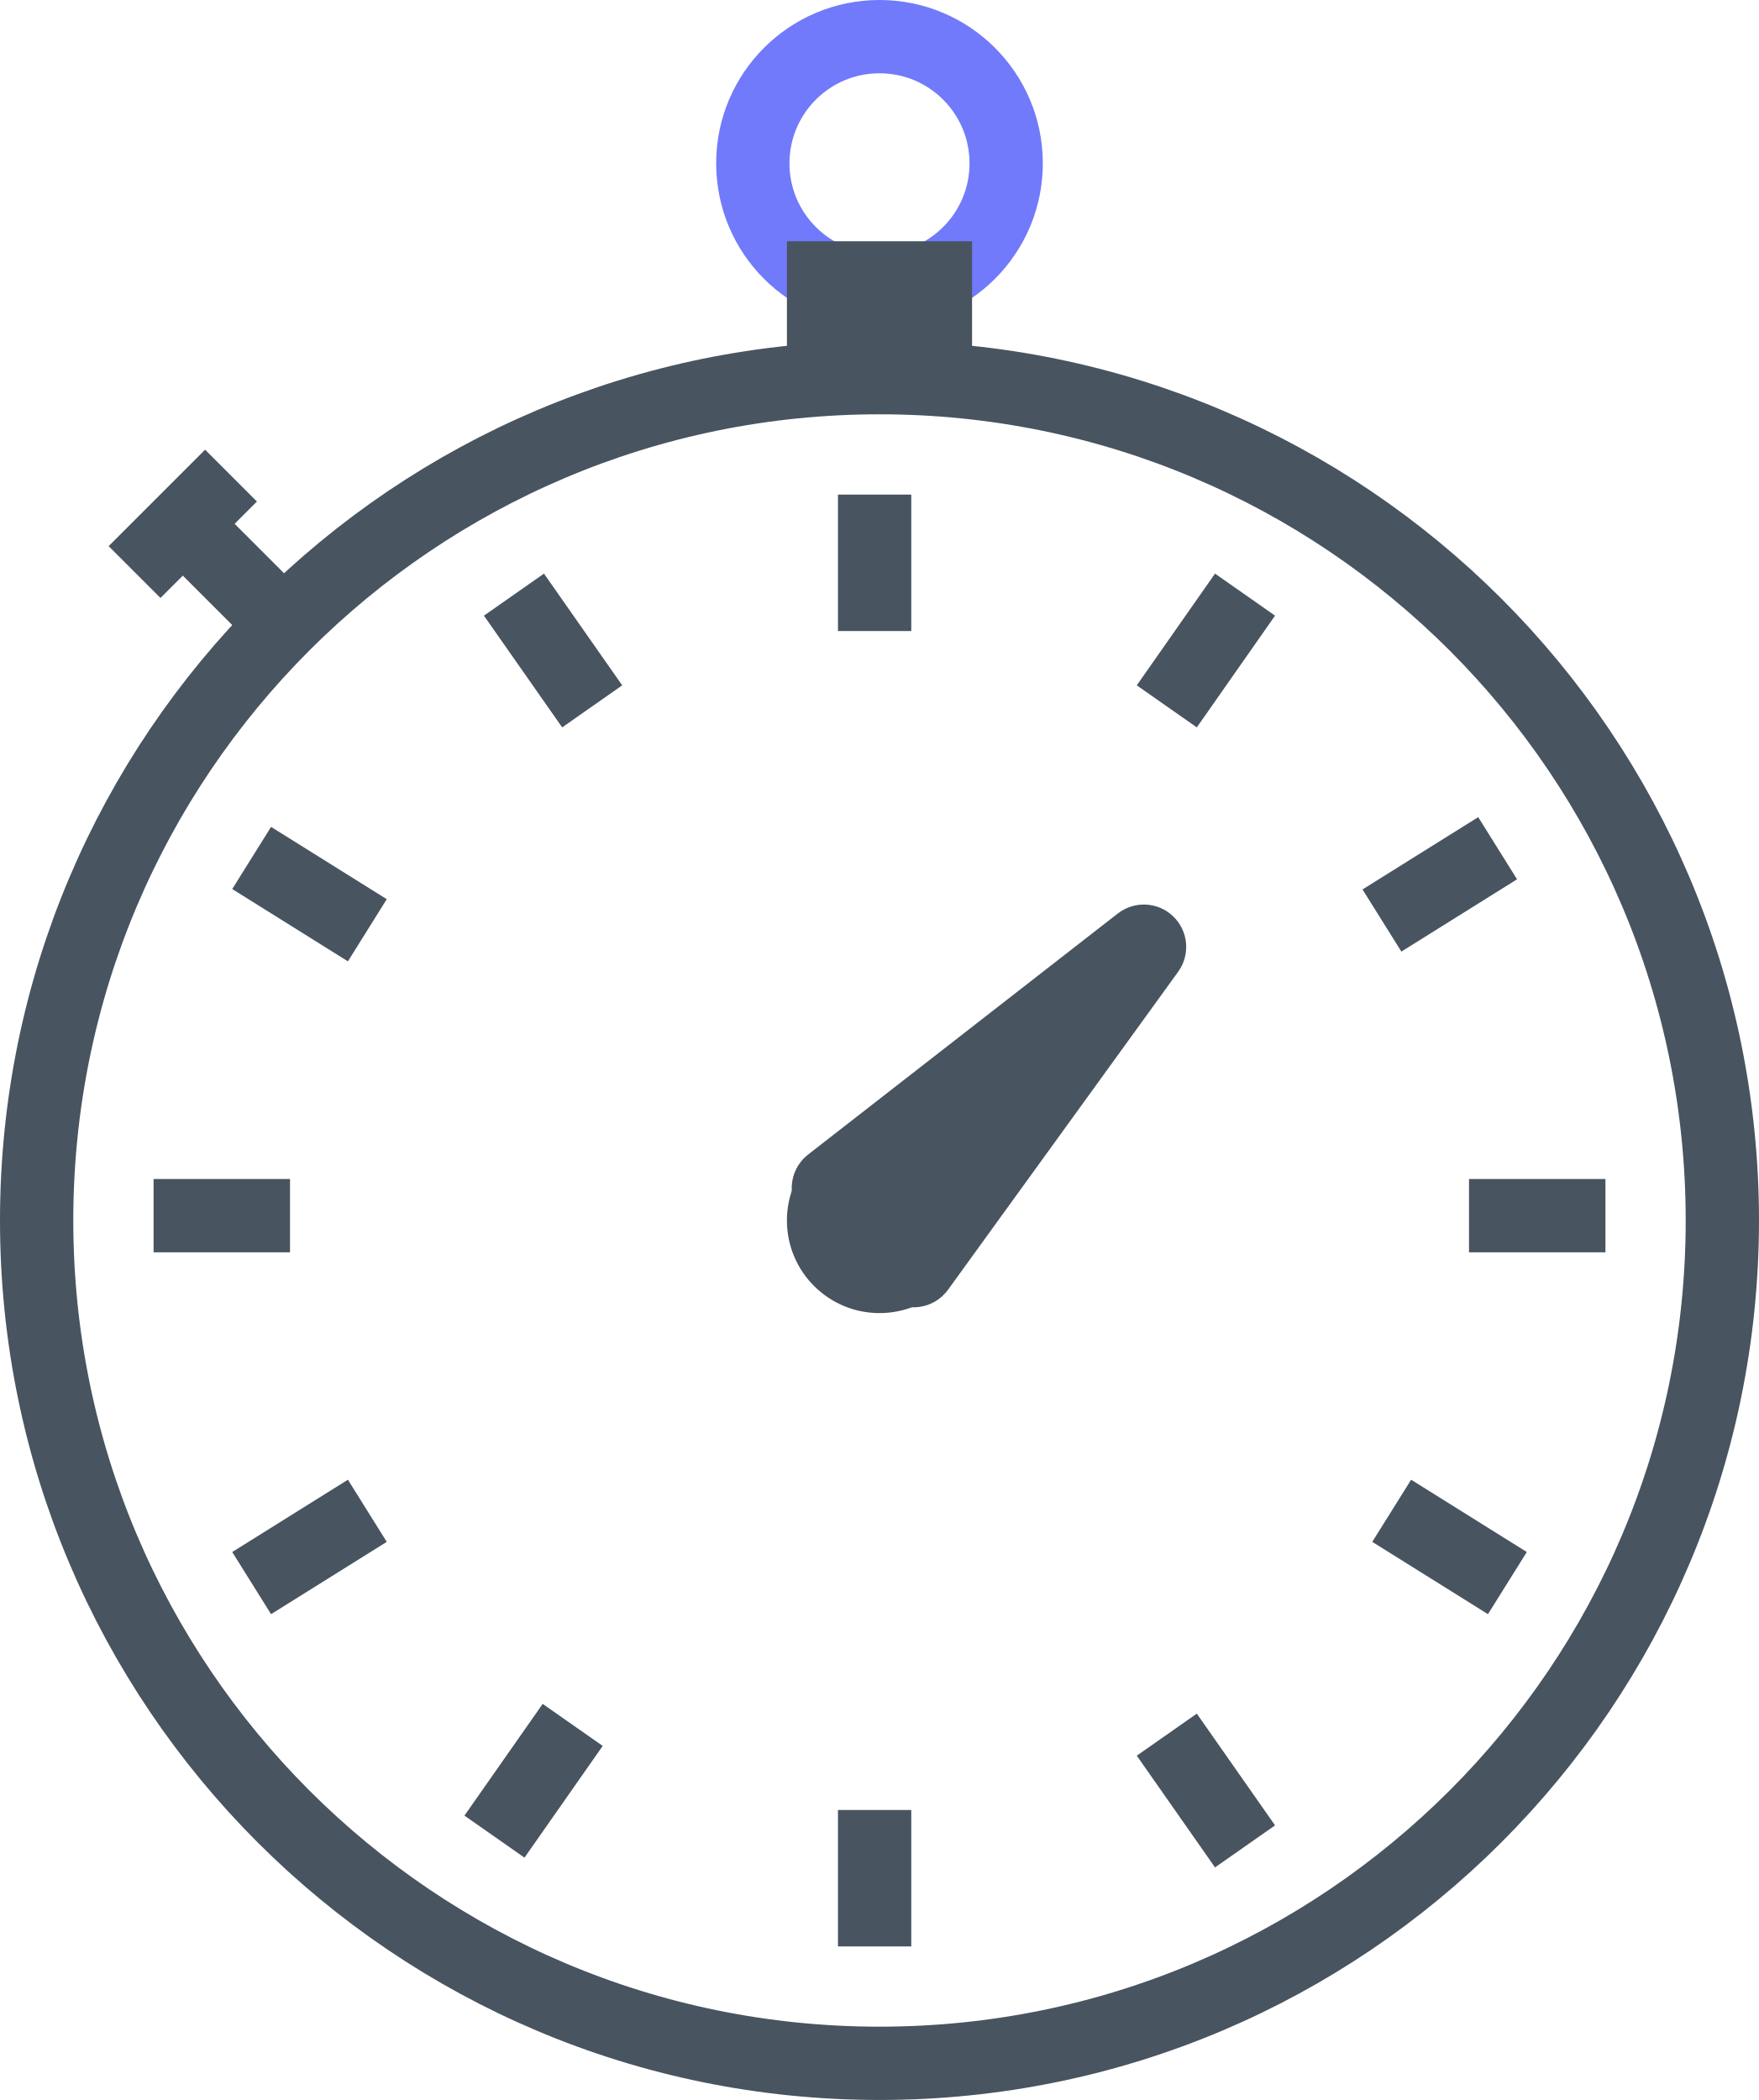
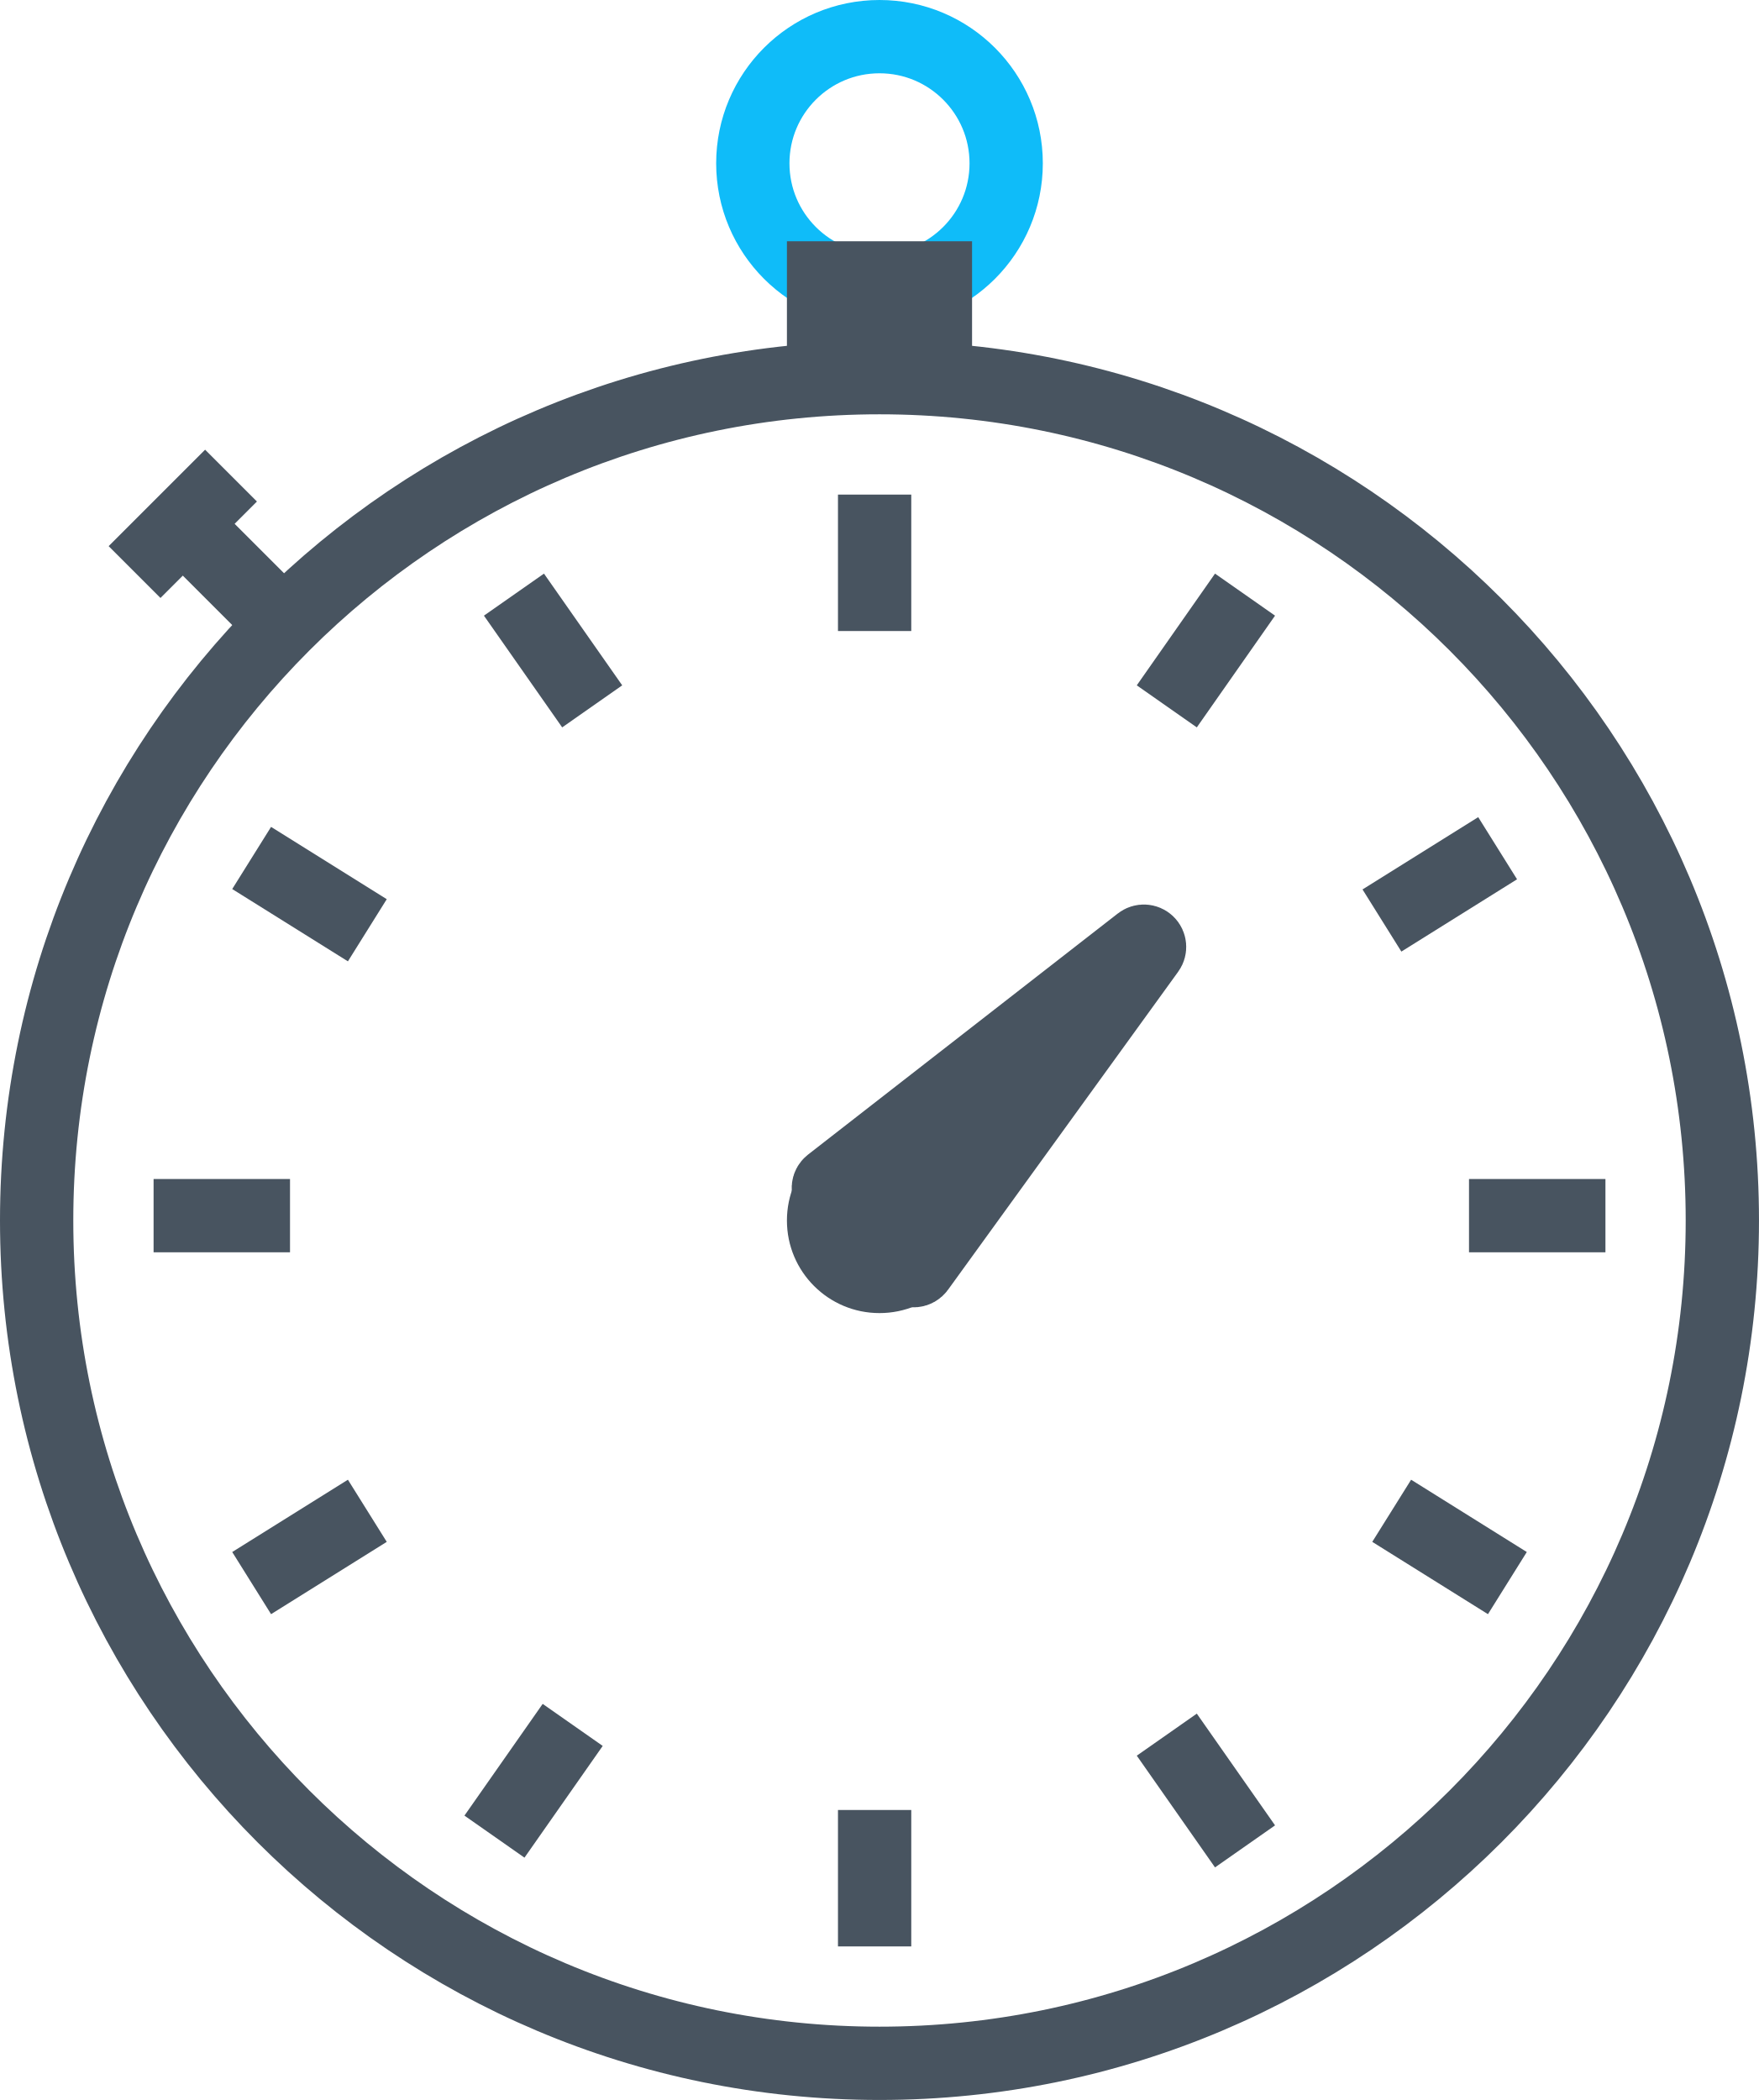
<svg xmlns="http://www.w3.org/2000/svg" viewBox="0 0 48 57.307">
  <g id="Gruppe_450" data-name="Gruppe 450" transform="translate(-806 -785)">
    <ellipse id="Ellipse_56" data-name="Ellipse 56" cx="23" cy="23" rx="23" ry="23" transform="translate(807 795.306)" fill="none" stroke="#485460" stroke-miterlimit="10" stroke-width="2" />
-     <ellipse id="Ellipse_57" data-name="Ellipse 57" cx="3.457" cy="3.457" rx="3.457" ry="3.457" transform="translate(826.543 786)" fill="none" stroke="#717AFA" stroke-miterlimit="10" stroke-width="2" />
+     <ellipse id="Ellipse_57" data-name="Ellipse 57" cx="3.457" cy="3.457" rx="3.457" ry="3.457" transform="translate(826.543 786)" fill="none" stroke="#0fbcf9" stroke-miterlimit="10" stroke-width="2" />
    <ellipse id="Ellipse_58" data-name="Ellipse 58" cx="2.526" cy="2.526" rx="2.526" ry="2.526" transform="translate(827.474 815.781)" fill="#485460" />
    <line id="Linie_39" data-name="Linie 39" y2="3.723" transform="translate(829.867 798.497)" fill="none" stroke="#485460" stroke-miterlimit="10" stroke-width="2" />
    <line id="Linie_40" data-name="Linie 40" x2="2.632" y2="2.632" transform="translate(811.002 799.308)" fill="none" stroke="#485460" stroke-miterlimit="10" stroke-width="2" />
    <line id="Linie_41" data-name="Linie 41" x1="2.632" y2="2.632" transform="translate(809.672 797.979)" fill="none" stroke="#485460" stroke-miterlimit="10" stroke-width="2" />
    <line id="Linie_42" data-name="Linie 42" x1="2.135" y2="3.049" transform="translate(837.84 801.227)" fill="none" stroke="#485460" stroke-miterlimit="10" stroke-width="2" />
    <line id="Linie_43" data-name="Linie 43" x2="2.135" y2="3.049" transform="translate(820.025 801.227)" fill="none" stroke="#485460" stroke-miterlimit="10" stroke-width="2" />
    <line id="Linie_44" data-name="Linie 44" x1="3.157" y2="1.973" transform="translate(843.711 808.147)" fill="none" stroke="#485460" stroke-miterlimit="10" stroke-width="2" />
    <line id="Linie_45" data-name="Linie 45" x2="3.157" y2="1.973" transform="translate(812.867 808.413)" fill="none" stroke="#485460" stroke-miterlimit="10" stroke-width="2" />
    <line id="Linie_46" data-name="Linie 46" y2="3.723" transform="translate(829.867 834.393)" fill="none" stroke="#485460" stroke-miterlimit="10" stroke-width="2" />
    <line id="Linie_47" data-name="Linie 47" x1="3.157" y2="1.973" transform="translate(812.867 826.228)" fill="none" stroke="#485460" stroke-miterlimit="10" stroke-width="2" />
    <line id="Linie_48" data-name="Linie 48" x2="3.157" y2="1.973" transform="translate(843.977 826.228)" fill="none" stroke="#485460" stroke-miterlimit="10" stroke-width="2" />
    <line id="Linie_49" data-name="Linie 49" x1="3.723" transform="translate(810.191 818.174)" fill="none" stroke="#485460" stroke-miterlimit="10" stroke-width="2" />
    <line id="Linie_50" data-name="Linie 50" x1="3.723" transform="translate(846.087 818.174)" fill="none" stroke="#485460" stroke-miterlimit="10" stroke-width="2" />
    <line id="Linie_51" data-name="Linie 51" x1="2.135" y2="3.049" transform="translate(819.493 832.071)" fill="none" stroke="#485460" stroke-miterlimit="10" stroke-width="2" />
    <line id="Linie_52" data-name="Linie 52" x2="2.135" y2="3.049" transform="translate(837.84 832.337)" fill="none" stroke="#485460" stroke-miterlimit="10" stroke-width="2" />
    <path id="Pfad_643" data-name="Pfad 643" d="M889.381,886.728l-1.087-1.05a.156.156,0,0,1,.013-.235l4.588-3.571,3.866-3.009a.156.156,0,0,1,.222.215l-2.872,3.969-3.409,4.71a.156.156,0,0,1-.235.021Z" transform="translate(-59.643 -68.146)" fill="#485460" stroke="#485460" stroke-miterlimit="10" stroke-width="2" />
    <rect id="Rechteck_268" data-name="Rechteck 268" width="5.052" height="3.988" transform="translate(827.474 791.584)" fill="#485460" />
  </g>
</svg>
